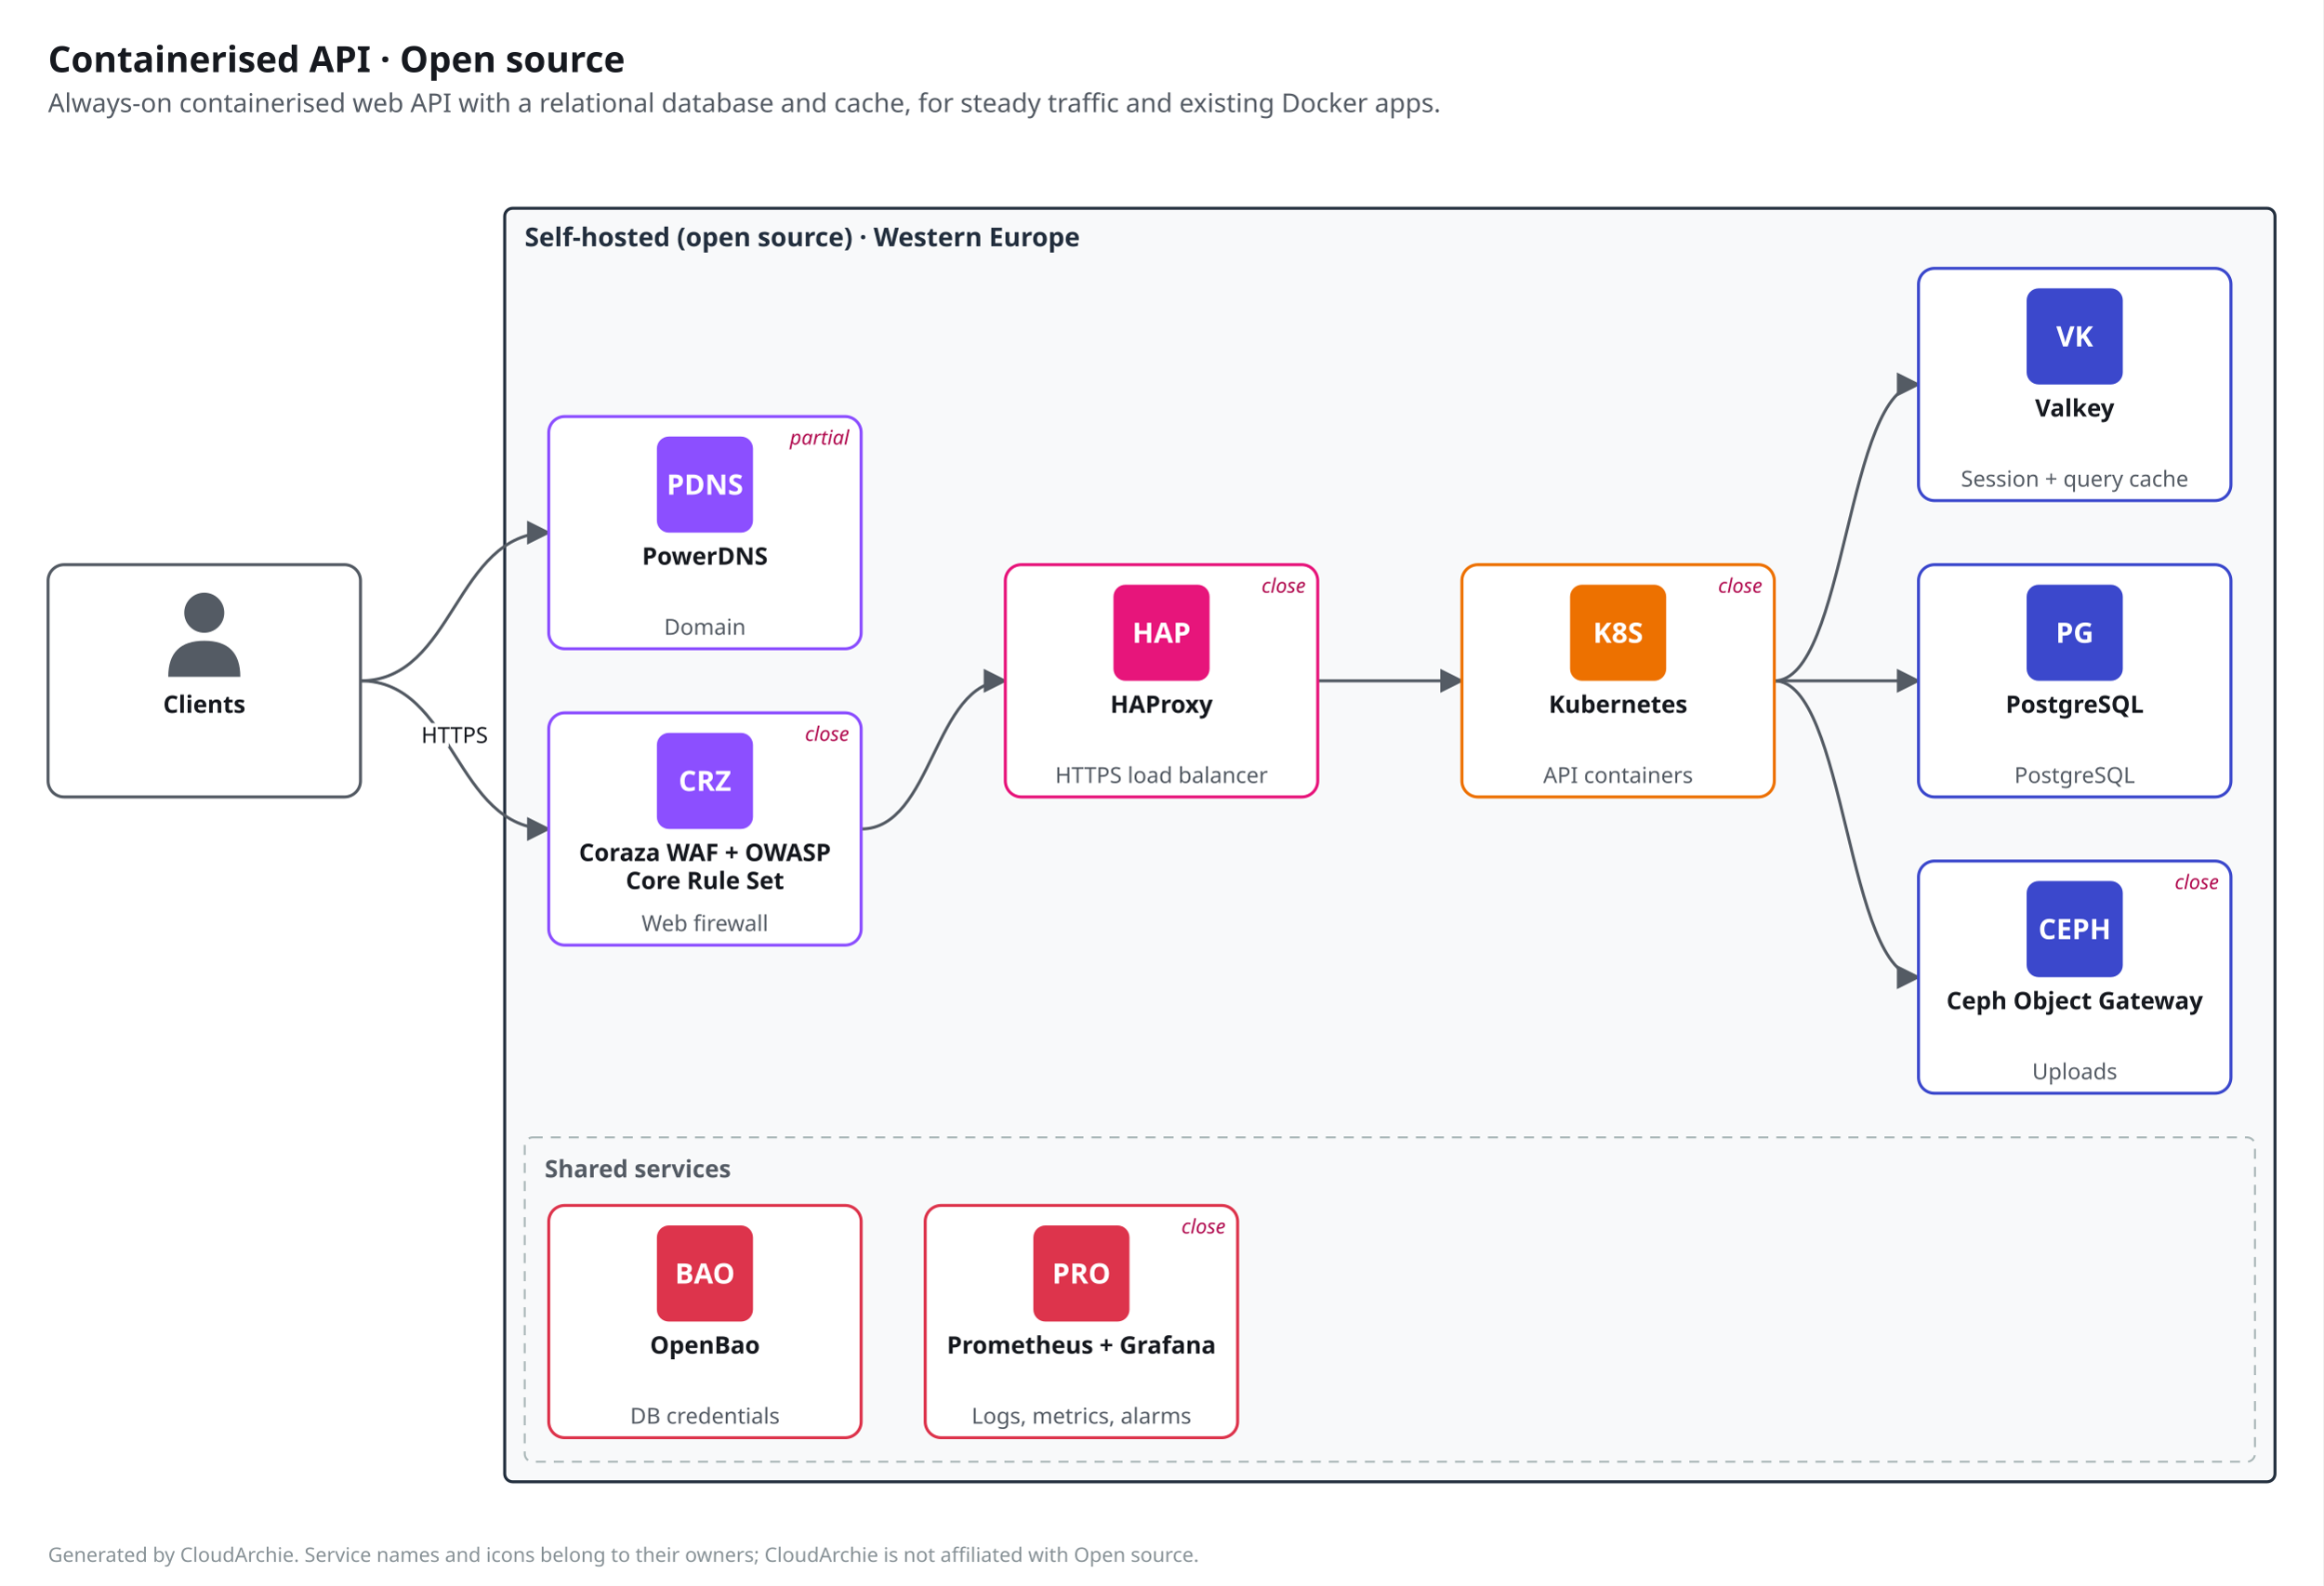
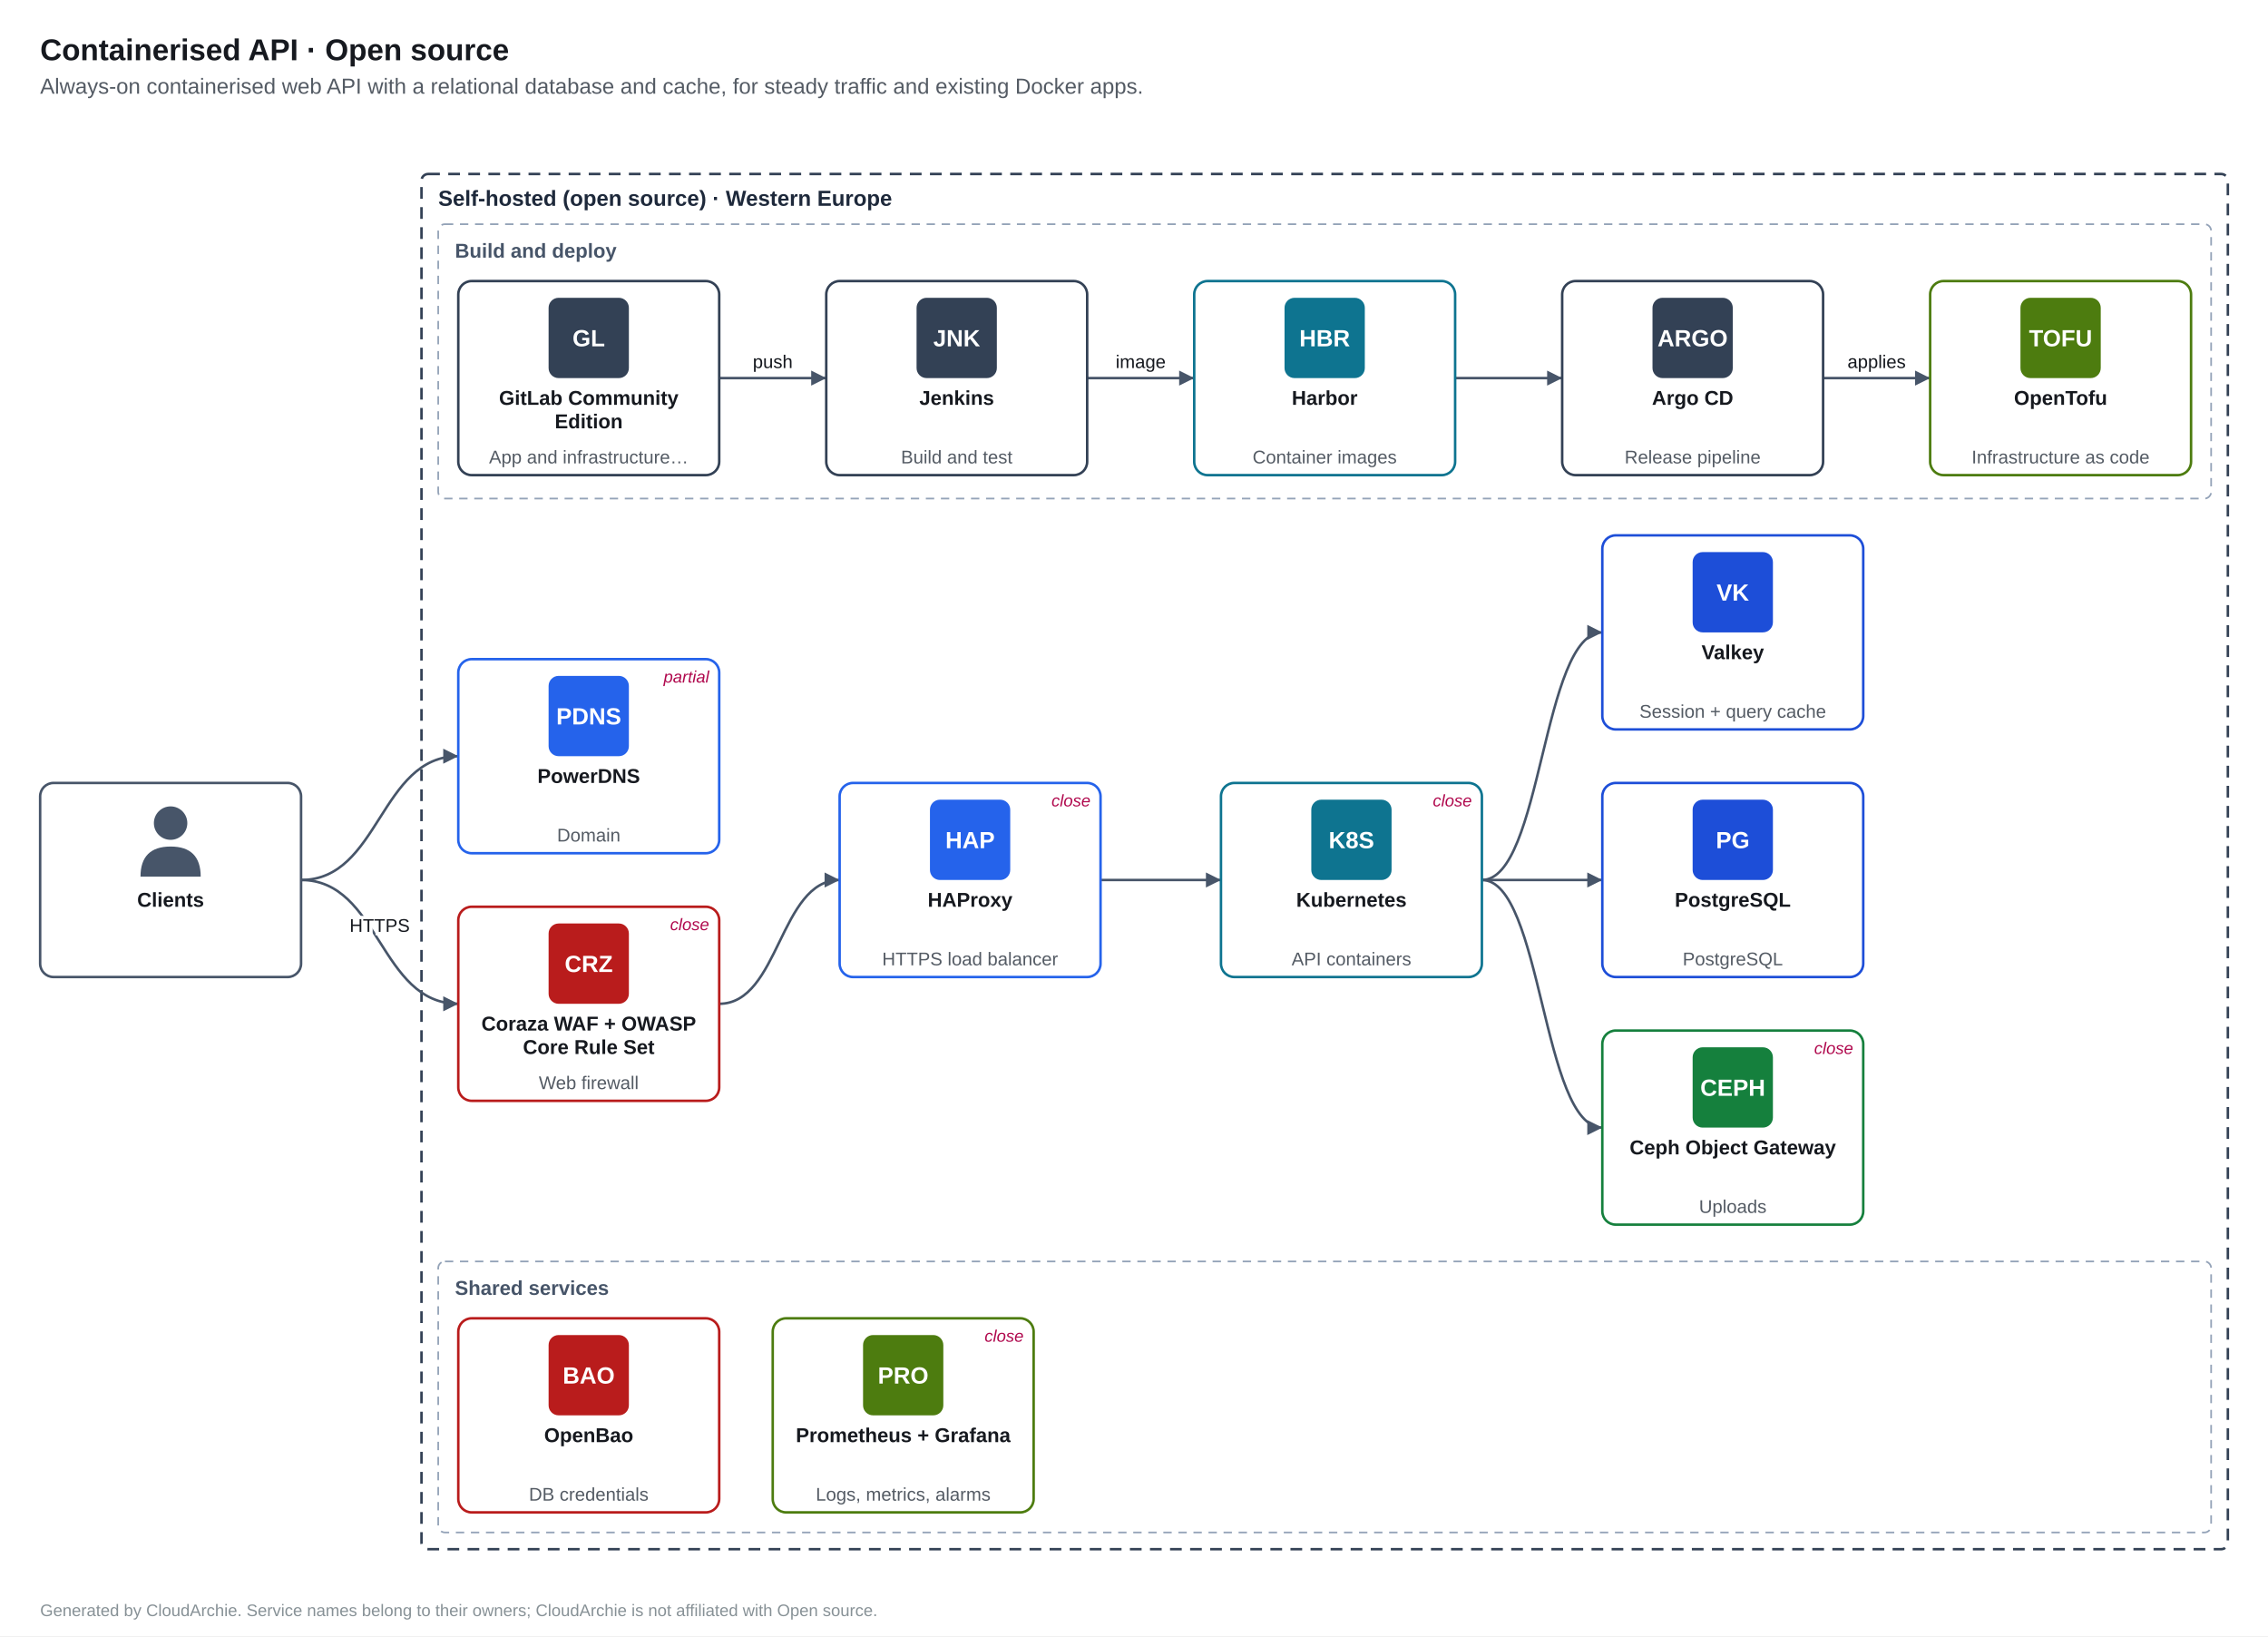
- <svg xmlns="http://www.w3.org/2000/svg" width="1160" height="792" viewBox="0 0 1160 792" role="img" aria-label="Containerised API on Open source">
-   <style>.bg{fill:#ffffff}
- .title{font:600 18px sans-serif;fill:#16191f}
- .subtitle{font:13px sans-serif;fill:#545b64}
- .cloud{fill:#f8f9fa;stroke:#232f3e;stroke-width:1.5}
- .cloud-label{font:600 13px sans-serif;fill:#232f3e}
- .band{fill:none;stroke:#aab7b8;stroke-dasharray:5 4}
- .band-label{font:600 12px sans-serif;fill:#545b64}
- .node-box{fill:#ffffff;stroke-width:1.5}
- .badge{font:700 14px sans-serif;fill:#ffffff}
- .service{font:600 12px sans-serif;fill:#16191f}
- .label{font:11px sans-serif;fill:#545b64}
- .fidelity{font:italic 10px sans-serif;fill:#b0084d}
- .edge{fill:none;stroke:#545b64;stroke-width:1.5}
- .edge-label{font:11px sans-serif;fill:#16191f;paint-order:stroke;stroke:#ffffff;stroke-width:4}
- .footer{font:10px sans-serif;fill:#879196}</style>
-   <defs>
-     <marker id="arrow" viewBox="0 0 10 10" refX="9" refY="5" markerWidth="8" markerHeight="8" orient="auto-start-reverse">
-       <path d="M0,0 L10,5 L0,10 z" fill="#545b64" />
-     </marker>
-   </defs>
-   <rect class="bg" width="1160" height="792" />
-   <text class="title" x="24" y="36">Containerised API · Open source</text>
-   <text class="subtitle" x="24" y="56">Always-on containerised web API with a relational database and cache, for steady traffic and existing Docker apps.</text>
-   <rect class="cloud" x="252" y="104" width="884" height="636" rx="4" />
-   <text class="cloud-label" x="262" y="123">Self-hosted (open source) · Western Europe</text>
-   <rect class="band" x="262" y="568" width="864" height="162" rx="4" />
-   <text class="band-label" x="272" y="588">Shared services</text>
-   <path class="edge" d="M180,340 C227,340 227,266 274,266" marker-end="url(#arrow)" />
-   <path class="edge" d="M180,340 C227,340 227,414 274,414" marker-end="url(#arrow)" />
-   <text class="edge-label" x="227" y="371" text-anchor="middle">HTTPS</text>
-   <path class="edge" d="M430,414 C466,414 466,340 502,340" marker-end="url(#arrow)" />
-   <path class="edge" d="M658,340 C694,340 694,340 730,340" marker-end="url(#arrow)" />
-   <path class="edge" d="M886,340 C922,340 922,192 958,192" marker-end="url(#arrow)" />
-   <path class="edge" d="M886,340 C922,340 922,340 958,340" marker-end="url(#arrow)" />
-   <path class="edge" d="M886,340 C922,340 922,488 958,488" marker-end="url(#arrow)" />
-   <g class="node" data-id="users" data-capability="client">
-     <rect class="node-box" x="24" y="282" width="156" height="116" rx="8" style="stroke:#545B64" />
-     <g fill="#545B64">
-       <circle cx="102" cy="306" r="10" />
-       <path d="M84,338 Q84,320 102,320 Q120,320 120,338 Z" />
+ <svg xmlns="http://www.w3.org/2000/svg" class="ca-diagram ca-oss" width="1356" height="978" viewBox="0 0 1356 978" role="img" aria-label="Containerised API on Open source">
+   <style>.ca-oss{font-family:'IBM Plex Sans', 'Helvetica Neue', Arial, sans-serif}
+ .ca-oss .ca-bg{fill:#ffffff}
+ .ca-oss .ca-title{font-size:18px;font-weight:600;fill:#16191f}
+ .ca-oss .ca-subtitle{font-size:13px;fill:#545b64}
+ .ca-oss .ca-cloud{fill:#FFFFFF;stroke:#334155;stroke-width:1.5;stroke-dasharray:7 5;}
+ .ca-oss .ca-cloud-label{font-size:13px;font-weight:600;fill:#1E293B}
+ .ca-oss .ca-band{fill:none;stroke:#94A3B8;stroke-dasharray:5 4}
+ .ca-oss .ca-band-label{font-size:12px;font-weight:600;fill:#475569}
+ .ca-oss .ca-node-box{fill:#ffffff;stroke-width:1.5}
+ .ca-oss .ca-badge{font-size:14px;font-weight:700;fill:#ffffff}
+ .ca-oss .ca-service{font-size:12px;font-weight:600;fill:#16191f}
+ .ca-oss .ca-label{font-size:11px;fill:#545b64}
+ .ca-oss .ca-fidelity{font-size:10px;font-style:italic;fill:#b0084d}
+ .ca-oss .ca-edge{fill:none;stroke:#475569;stroke-width:1.5}
+ .ca-oss .ca-arrow{fill:#475569}
+ .ca-oss .ca-edge-label{font-size:11px;fill:#16191f;paint-order:stroke;stroke:#ffffff;stroke-width:4}
+ .ca-oss .ca-footer{font-size:10px;fill:#879196}</style>
+   <rect class="ca-bg" width="1356" height="978" />
+   <text class="ca-title" x="24" y="36">Containerised API · Open source</text>
+   <text class="ca-subtitle" x="24" y="56">Always-on containerised web API with a relational database and cache, for steady traffic and existing Docker apps.</text>
+   <rect class="ca-cloud" x="252" y="104" width="1080" height="822" rx="4" />
+   <text class="ca-cloud-label" x="262" y="123">Self-hosted (open source) · Western Europe</text>
+   <rect class="ca-band" x="262" y="134" width="1060" height="164" rx="4" />
+   <text class="ca-band-label" x="272" y="154">Build and deploy</text>
+   <rect class="ca-band" x="262" y="754" width="1060" height="162" rx="4" />
+   <text class="ca-band-label" x="272" y="774">Shared services</text>
+   <path class="ca-edge" data-from="users" data-to="dns" d="M180,526 C227,526 227,452 274,452" />
+   <polygon class="ca-arrow" data-from="users" data-to="dns" points="274,452 265,447.5 265,456.5" />
+   <path class="ca-edge" data-from="users" data-to="firewall" d="M180,526 C227,526 227,600 274,600" />
+   <polygon class="ca-arrow" data-from="users" data-to="firewall" points="274,600 265,595.5 265,604.5" />
+   <text class="ca-edge-label" data-from="users" data-to="firewall" x="227" y="557" text-anchor="middle">HTTPS</text>
+   <path class="ca-edge" data-from="firewall" data-to="lb" d="M430,600 C466,600 466,526 502,526" />
+   <polygon class="ca-arrow" data-from="firewall" data-to="lb" points="502,526 493,521.5 493,530.5" />
+   <path class="ca-edge" data-from="lb" data-to="app" d="M658,526 C694,526 694,526 730,526" />
+   <polygon class="ca-arrow" data-from="lb" data-to="app" points="730,526 721,521.5 721,530.5" />
+   <path class="ca-edge" data-from="app" data-to="cache" d="M886,526 C922,526 922,378 958,378" />
+   <polygon class="ca-arrow" data-from="app" data-to="cache" points="958,378 949,373.5 949,382.5" />
+   <path class="ca-edge" data-from="app" data-to="db" d="M886,526 C922,526 922,526 958,526" />
+   <polygon class="ca-arrow" data-from="app" data-to="db" points="958,526 949,521.5 949,530.5" />
+   <path class="ca-edge" data-from="app" data-to="files" d="M886,526 C922,526 922,674 958,674" />
+   <polygon class="ca-arrow" data-from="app" data-to="files" points="958,674 949,669.5 949,678.5" />
+   <path class="ca-edge" data-from="repo" data-to="build" d="M430,226 C462,226 462,226 494,226" />
+   <polygon class="ca-arrow" data-from="repo" data-to="build" points="494,226 485,221.5 485,230.5" />
+   <text class="ca-edge-label" data-from="repo" data-to="build" x="462" y="220" text-anchor="middle">push</text>
+   <path class="ca-edge" data-from="build" data-to="registry" d="M650,226 C682,226 682,226 714,226" />
+   <polygon class="ca-arrow" data-from="build" data-to="registry" points="714,226 705,221.5 705,230.5" />
+   <text class="ca-edge-label" data-from="build" data-to="registry" x="682" y="220" text-anchor="middle">image</text>
+   <path class="ca-edge" data-from="registry" data-to="deploy" d="M870,226 C902,226 902,226 934,226" />
+   <polygon class="ca-arrow" data-from="registry" data-to="deploy" points="934,226 925,221.5 925,230.5" />
+   <path class="ca-edge" data-from="deploy" data-to="infra-code" d="M1090,226 C1122,226 1122,226 1154,226" />
+   <polygon class="ca-arrow" data-from="deploy" data-to="infra-code" points="1154,226 1145,221.5 1145,230.5" />
+   <text class="ca-edge-label" data-from="deploy" data-to="infra-code" x="1122" y="220" text-anchor="middle">applies</text>
+   <g class="node" data-id="users" data-capability="client" data-stage="users">
+     <rect class="ca-node-box" x="24" y="468" width="156" height="116" rx="8" style="stroke:#475569" />
+     <g fill="#475569">
+       <circle cx="102" cy="492" r="10" />
+       <path d="M84,524 Q84,506 102,506 Q120,506 120,524 Z" />
    </g>
-     <text class="service" x="102" y="356" text-anchor="middle">Clients</text>
+     <text class="ca-service" x="102" y="542" text-anchor="middle">Clients</text>
  </g>
-   <g class="node" data-id="dns" data-capability="dns">
-     <rect class="node-box" x="274" y="208" width="156" height="116" rx="8" style="stroke:#8C4FFF" />
-     <rect x="328" y="218" width="48" height="48" rx="6" fill="#8C4FFF" />
-     <text class="badge" x="352" y="247" text-anchor="middle">PDNS</text>
-     <text class="service" x="352" y="282" text-anchor="middle">PowerDNS</text>
-     <text class="label" x="352" y="317" text-anchor="middle">Domain</text>
-     <text class="fidelity" x="424" y="222" text-anchor="end">partial</text>
+   <g class="node" data-id="dns" data-capability="dns" data-stage="serve">
+     <rect class="ca-node-box" x="274" y="394" width="156" height="116" rx="8" style="stroke:#2563EB" />
+     <rect x="328" y="404" width="48" height="48" rx="6" fill="#2563EB" />
+     <text class="ca-badge" x="352" y="433" text-anchor="middle">PDNS</text>
+     <text class="ca-service" x="352" y="468" text-anchor="middle">PowerDNS</text>
+     <text class="ca-label" x="352" y="503" text-anchor="middle">Domain</text>
+     <text class="ca-fidelity" x="424" y="408" text-anchor="end">partial</text>
  </g>
-   <g class="node" data-id="firewall" data-capability="waf">
-     <rect class="node-box" x="274" y="356" width="156" height="116" rx="8" style="stroke:#8C4FFF" />
-     <rect x="328" y="366" width="48" height="48" rx="6" fill="#8C4FFF" />
-     <text class="badge" x="352" y="395" text-anchor="middle">CRZ</text>
-     <text class="service" x="352" y="430" text-anchor="middle">Coraza WAF + OWASP</text>
-     <text class="service" x="352" y="444" text-anchor="middle">Core Rule Set</text>
-     <text class="label" x="352" y="465" text-anchor="middle">Web firewall</text>
-     <text class="fidelity" x="424" y="370" text-anchor="end">close</text>
+   <g class="node" data-id="firewall" data-capability="waf" data-stage="serve">
+     <rect class="ca-node-box" x="274" y="542" width="156" height="116" rx="8" style="stroke:#B91C1C" />
+     <rect x="328" y="552" width="48" height="48" rx="6" fill="#B91C1C" />
+     <text class="ca-badge" x="352" y="581" text-anchor="middle">CRZ</text>
+     <text class="ca-service" x="352" y="616" text-anchor="middle">Coraza WAF + OWASP</text>
+     <text class="ca-service" x="352" y="630" text-anchor="middle">Core Rule Set</text>
+     <text class="ca-label" x="352" y="651" text-anchor="middle">Web firewall</text>
+     <text class="ca-fidelity" x="424" y="556" text-anchor="end">close</text>
  </g>
-   <g class="node" data-id="lb" data-capability="load-balancer">
-     <rect class="node-box" x="502" y="282" width="156" height="116" rx="8" style="stroke:#E7157B" />
-     <rect x="556" y="292" width="48" height="48" rx="6" fill="#E7157B" />
-     <text class="badge" x="580" y="321" text-anchor="middle">HAP</text>
-     <text class="service" x="580" y="356" text-anchor="middle">HAProxy</text>
-     <text class="label" x="580" y="391" text-anchor="middle">HTTPS load balancer</text>
-     <text class="fidelity" x="652" y="296" text-anchor="end">close</text>
+   <g class="node" data-id="lb" data-capability="load-balancer" data-stage="serve">
+     <rect class="ca-node-box" x="502" y="468" width="156" height="116" rx="8" style="stroke:#2563EB" />
+     <rect x="556" y="478" width="48" height="48" rx="6" fill="#2563EB" />
+     <text class="ca-badge" x="580" y="507" text-anchor="middle">HAP</text>
+     <text class="ca-service" x="580" y="542" text-anchor="middle">HAProxy</text>
+     <text class="ca-label" x="580" y="577" text-anchor="middle">HTTPS load balancer</text>
+     <text class="ca-fidelity" x="652" y="482" text-anchor="end">close</text>
  </g>
-   <g class="node" data-id="app" data-capability="container-service">
-     <rect class="node-box" x="730" y="282" width="156" height="116" rx="8" style="stroke:#ED7100" />
-     <rect x="784" y="292" width="48" height="48" rx="6" fill="#ED7100" />
-     <text class="badge" x="808" y="321" text-anchor="middle">K8S</text>
-     <text class="service" x="808" y="356" text-anchor="middle">Kubernetes</text>
-     <text class="label" x="808" y="391" text-anchor="middle">API containers</text>
-     <text class="fidelity" x="880" y="296" text-anchor="end">close</text>
+   <g class="node" data-id="app" data-capability="container-service" data-stage="run">
+     <rect class="ca-node-box" x="730" y="468" width="156" height="116" rx="8" style="stroke:#0E7490" />
+     <rect x="784" y="478" width="48" height="48" rx="6" fill="#0E7490" />
+     <text class="ca-badge" x="808" y="507" text-anchor="middle">K8S</text>
+     <text class="ca-service" x="808" y="542" text-anchor="middle">Kubernetes</text>
+     <text class="ca-label" x="808" y="577" text-anchor="middle">API containers</text>
+     <text class="ca-fidelity" x="880" y="482" text-anchor="end">close</text>
  </g>
-   <g class="node" data-id="cache" data-capability="cache">
-     <rect class="node-box" x="958" y="134" width="156" height="116" rx="8" style="stroke:#3B48CC" />
-     <rect x="1012" y="144" width="48" height="48" rx="6" fill="#3B48CC" />
-     <text class="badge" x="1036" y="173" text-anchor="middle">VK</text>
-     <text class="service" x="1036" y="208" text-anchor="middle">Valkey</text>
-     <text class="label" x="1036" y="243" text-anchor="middle">Session + query cache</text>
+   <g class="node" data-id="cache" data-capability="cache" data-stage="store">
+     <rect class="ca-node-box" x="958" y="320" width="156" height="116" rx="8" style="stroke:#1D4ED8" />
+     <rect x="1012" y="330" width="48" height="48" rx="6" fill="#1D4ED8" />
+     <text class="ca-badge" x="1036" y="359" text-anchor="middle">VK</text>
+     <text class="ca-service" x="1036" y="394" text-anchor="middle">Valkey</text>
+     <text class="ca-label" x="1036" y="429" text-anchor="middle">Session + query cache</text>
  </g>
-   <g class="node" data-id="db" data-capability="relational-db">
-     <rect class="node-box" x="958" y="282" width="156" height="116" rx="8" style="stroke:#3B48CC" />
-     <rect x="1012" y="292" width="48" height="48" rx="6" fill="#3B48CC" />
-     <text class="badge" x="1036" y="321" text-anchor="middle">PG</text>
-     <text class="service" x="1036" y="356" text-anchor="middle">PostgreSQL</text>
-     <text class="label" x="1036" y="391" text-anchor="middle">PostgreSQL</text>
+   <g class="node" data-id="db" data-capability="relational-db" data-stage="store">
+     <rect class="ca-node-box" x="958" y="468" width="156" height="116" rx="8" style="stroke:#1D4ED8" />
+     <rect x="1012" y="478" width="48" height="48" rx="6" fill="#1D4ED8" />
+     <text class="ca-badge" x="1036" y="507" text-anchor="middle">PG</text>
+     <text class="ca-service" x="1036" y="542" text-anchor="middle">PostgreSQL</text>
+     <text class="ca-label" x="1036" y="577" text-anchor="middle">PostgreSQL</text>
  </g>
-   <g class="node" data-id="files" data-capability="object-storage">
-     <rect class="node-box" x="958" y="430" width="156" height="116" rx="8" style="stroke:#3B48CC" />
-     <rect x="1012" y="440" width="48" height="48" rx="6" fill="#3B48CC" />
-     <text class="badge" x="1036" y="469" text-anchor="middle">CEPH</text>
-     <text class="service" x="1036" y="504" text-anchor="middle">Ceph Object Gateway</text>
-     <text class="label" x="1036" y="539" text-anchor="middle">Uploads</text>
-     <text class="fidelity" x="1108" y="444" text-anchor="end">close</text>
+   <g class="node" data-id="files" data-capability="object-storage" data-stage="store">
+     <rect class="ca-node-box" x="958" y="616" width="156" height="116" rx="8" style="stroke:#15803D" />
+     <rect x="1012" y="626" width="48" height="48" rx="6" fill="#15803D" />
+     <text class="ca-badge" x="1036" y="655" text-anchor="middle">CEPH</text>
+     <text class="ca-service" x="1036" y="690" text-anchor="middle">Ceph Object Gateway</text>
+     <text class="ca-label" x="1036" y="725" text-anchor="middle">Uploads</text>
+     <text class="ca-fidelity" x="1108" y="630" text-anchor="end">close</text>
  </g>
-   <g class="node" data-id="secrets" data-capability="secrets">
-     <rect class="node-box" x="274" y="602" width="156" height="116" rx="8" style="stroke:#DD344C" />
-     <rect x="328" y="612" width="48" height="48" rx="6" fill="#DD344C" />
-     <text class="badge" x="352" y="641" text-anchor="middle">BAO</text>
-     <text class="service" x="352" y="676" text-anchor="middle">OpenBao</text>
-     <text class="label" x="352" y="711" text-anchor="middle">DB credentials</text>
+   <g class="node" data-id="secrets" data-capability="secrets" data-stage="operate">
+     <rect class="ca-node-box" x="274" y="788" width="156" height="116" rx="8" style="stroke:#B91C1C" />
+     <rect x="328" y="798" width="48" height="48" rx="6" fill="#B91C1C" />
+     <text class="ca-badge" x="352" y="827" text-anchor="middle">BAO</text>
+     <text class="ca-service" x="352" y="862" text-anchor="middle">OpenBao</text>
+     <text class="ca-label" x="352" y="897" text-anchor="middle">DB credentials</text>
  </g>
-   <g class="node" data-id="logs" data-capability="monitoring">
-     <rect class="node-box" x="462" y="602" width="156" height="116" rx="8" style="stroke:#DD344C" />
-     <rect x="516" y="612" width="48" height="48" rx="6" fill="#DD344C" />
-     <text class="badge" x="540" y="641" text-anchor="middle">PRO</text>
-     <text class="service" x="540" y="676" text-anchor="middle">Prometheus + Grafana</text>
-     <text class="label" x="540" y="711" text-anchor="middle">Logs, metrics, alarms</text>
-     <text class="fidelity" x="612" y="616" text-anchor="end">close</text>
+   <g class="node" data-id="logs" data-capability="monitoring" data-stage="operate">
+     <rect class="ca-node-box" x="462" y="788" width="156" height="116" rx="8" style="stroke:#4D7C0F" />
+     <rect x="516" y="798" width="48" height="48" rx="6" fill="#4D7C0F" />
+     <text class="ca-badge" x="540" y="827" text-anchor="middle">PRO</text>
+     <text class="ca-service" x="540" y="862" text-anchor="middle">Prometheus + Grafana</text>
+     <text class="ca-label" x="540" y="897" text-anchor="middle">Logs, metrics, alarms</text>
+     <text class="ca-fidelity" x="612" y="802" text-anchor="end">close</text>
  </g>
-   <text class="footer" x="24" y="780">Generated by CloudArchie. Service names and icons belong to their owners; CloudArchie is not affiliated with Open source.</text>
+   <g class="node" data-id="repo" data-capability="source-control" data-stage="code">
+     <rect class="ca-node-box" x="274" y="168" width="156" height="116" rx="8" style="stroke:#334155" />
+     <rect x="328" y="178" width="48" height="48" rx="6" fill="#334155" />
+     <text class="ca-badge" x="352" y="207" text-anchor="middle">GL</text>
+     <text class="ca-service" x="352" y="242" text-anchor="middle">GitLab Community</text>
+     <text class="ca-service" x="352" y="256" text-anchor="middle">Edition</text>
+     <text class="ca-label" x="352" y="277" text-anchor="middle">App and infrastructure…</text>
+   </g>
+   <g class="node" data-id="build" data-capability="ci-build" data-stage="build">
+     <rect class="ca-node-box" x="494" y="168" width="156" height="116" rx="8" style="stroke:#334155" />
+     <rect x="548" y="178" width="48" height="48" rx="6" fill="#334155" />
+     <text class="ca-badge" x="572" y="207" text-anchor="middle">JNK</text>
+     <text class="ca-service" x="572" y="242" text-anchor="middle">Jenkins</text>
+     <text class="ca-label" x="572" y="277" text-anchor="middle">Build and test</text>
+   </g>
+   <g class="node" data-id="registry" data-capability="container-registry" data-stage="ship">
+     <rect class="ca-node-box" x="714" y="168" width="156" height="116" rx="8" style="stroke:#0E7490" />
+     <rect x="768" y="178" width="48" height="48" rx="6" fill="#0E7490" />
+     <text class="ca-badge" x="792" y="207" text-anchor="middle">HBR</text>
+     <text class="ca-service" x="792" y="242" text-anchor="middle">Harbor</text>
+     <text class="ca-label" x="792" y="277" text-anchor="middle">Container images</text>
+   </g>
+   <g class="node" data-id="deploy" data-capability="cd-deploy" data-stage="ship">
+     <rect class="ca-node-box" x="934" y="168" width="156" height="116" rx="8" style="stroke:#334155" />
+     <rect x="988" y="178" width="48" height="48" rx="6" fill="#334155" />
+     <text class="ca-badge" x="1012" y="207" text-anchor="middle">ARGO</text>
+     <text class="ca-service" x="1012" y="242" text-anchor="middle">Argo CD</text>
+     <text class="ca-label" x="1012" y="277" text-anchor="middle">Release pipeline</text>
+   </g>
+   <g class="node" data-id="infra-code" data-capability="iac" data-stage="code">
+     <rect class="ca-node-box" x="1154" y="168" width="156" height="116" rx="8" style="stroke:#4D7C0F" />
+     <rect x="1208" y="178" width="48" height="48" rx="6" fill="#4D7C0F" />
+     <text class="ca-badge" x="1232" y="207" text-anchor="middle">TOFU</text>
+     <text class="ca-service" x="1232" y="242" text-anchor="middle">OpenTofu</text>
+     <text class="ca-label" x="1232" y="277" text-anchor="middle">Infrastructure as code</text>
+   </g>
+   <text class="ca-footer" x="24" y="966">Generated by CloudArchie. Service names belong to their owners; CloudArchie is not affiliated with Open source.</text>
</svg>
